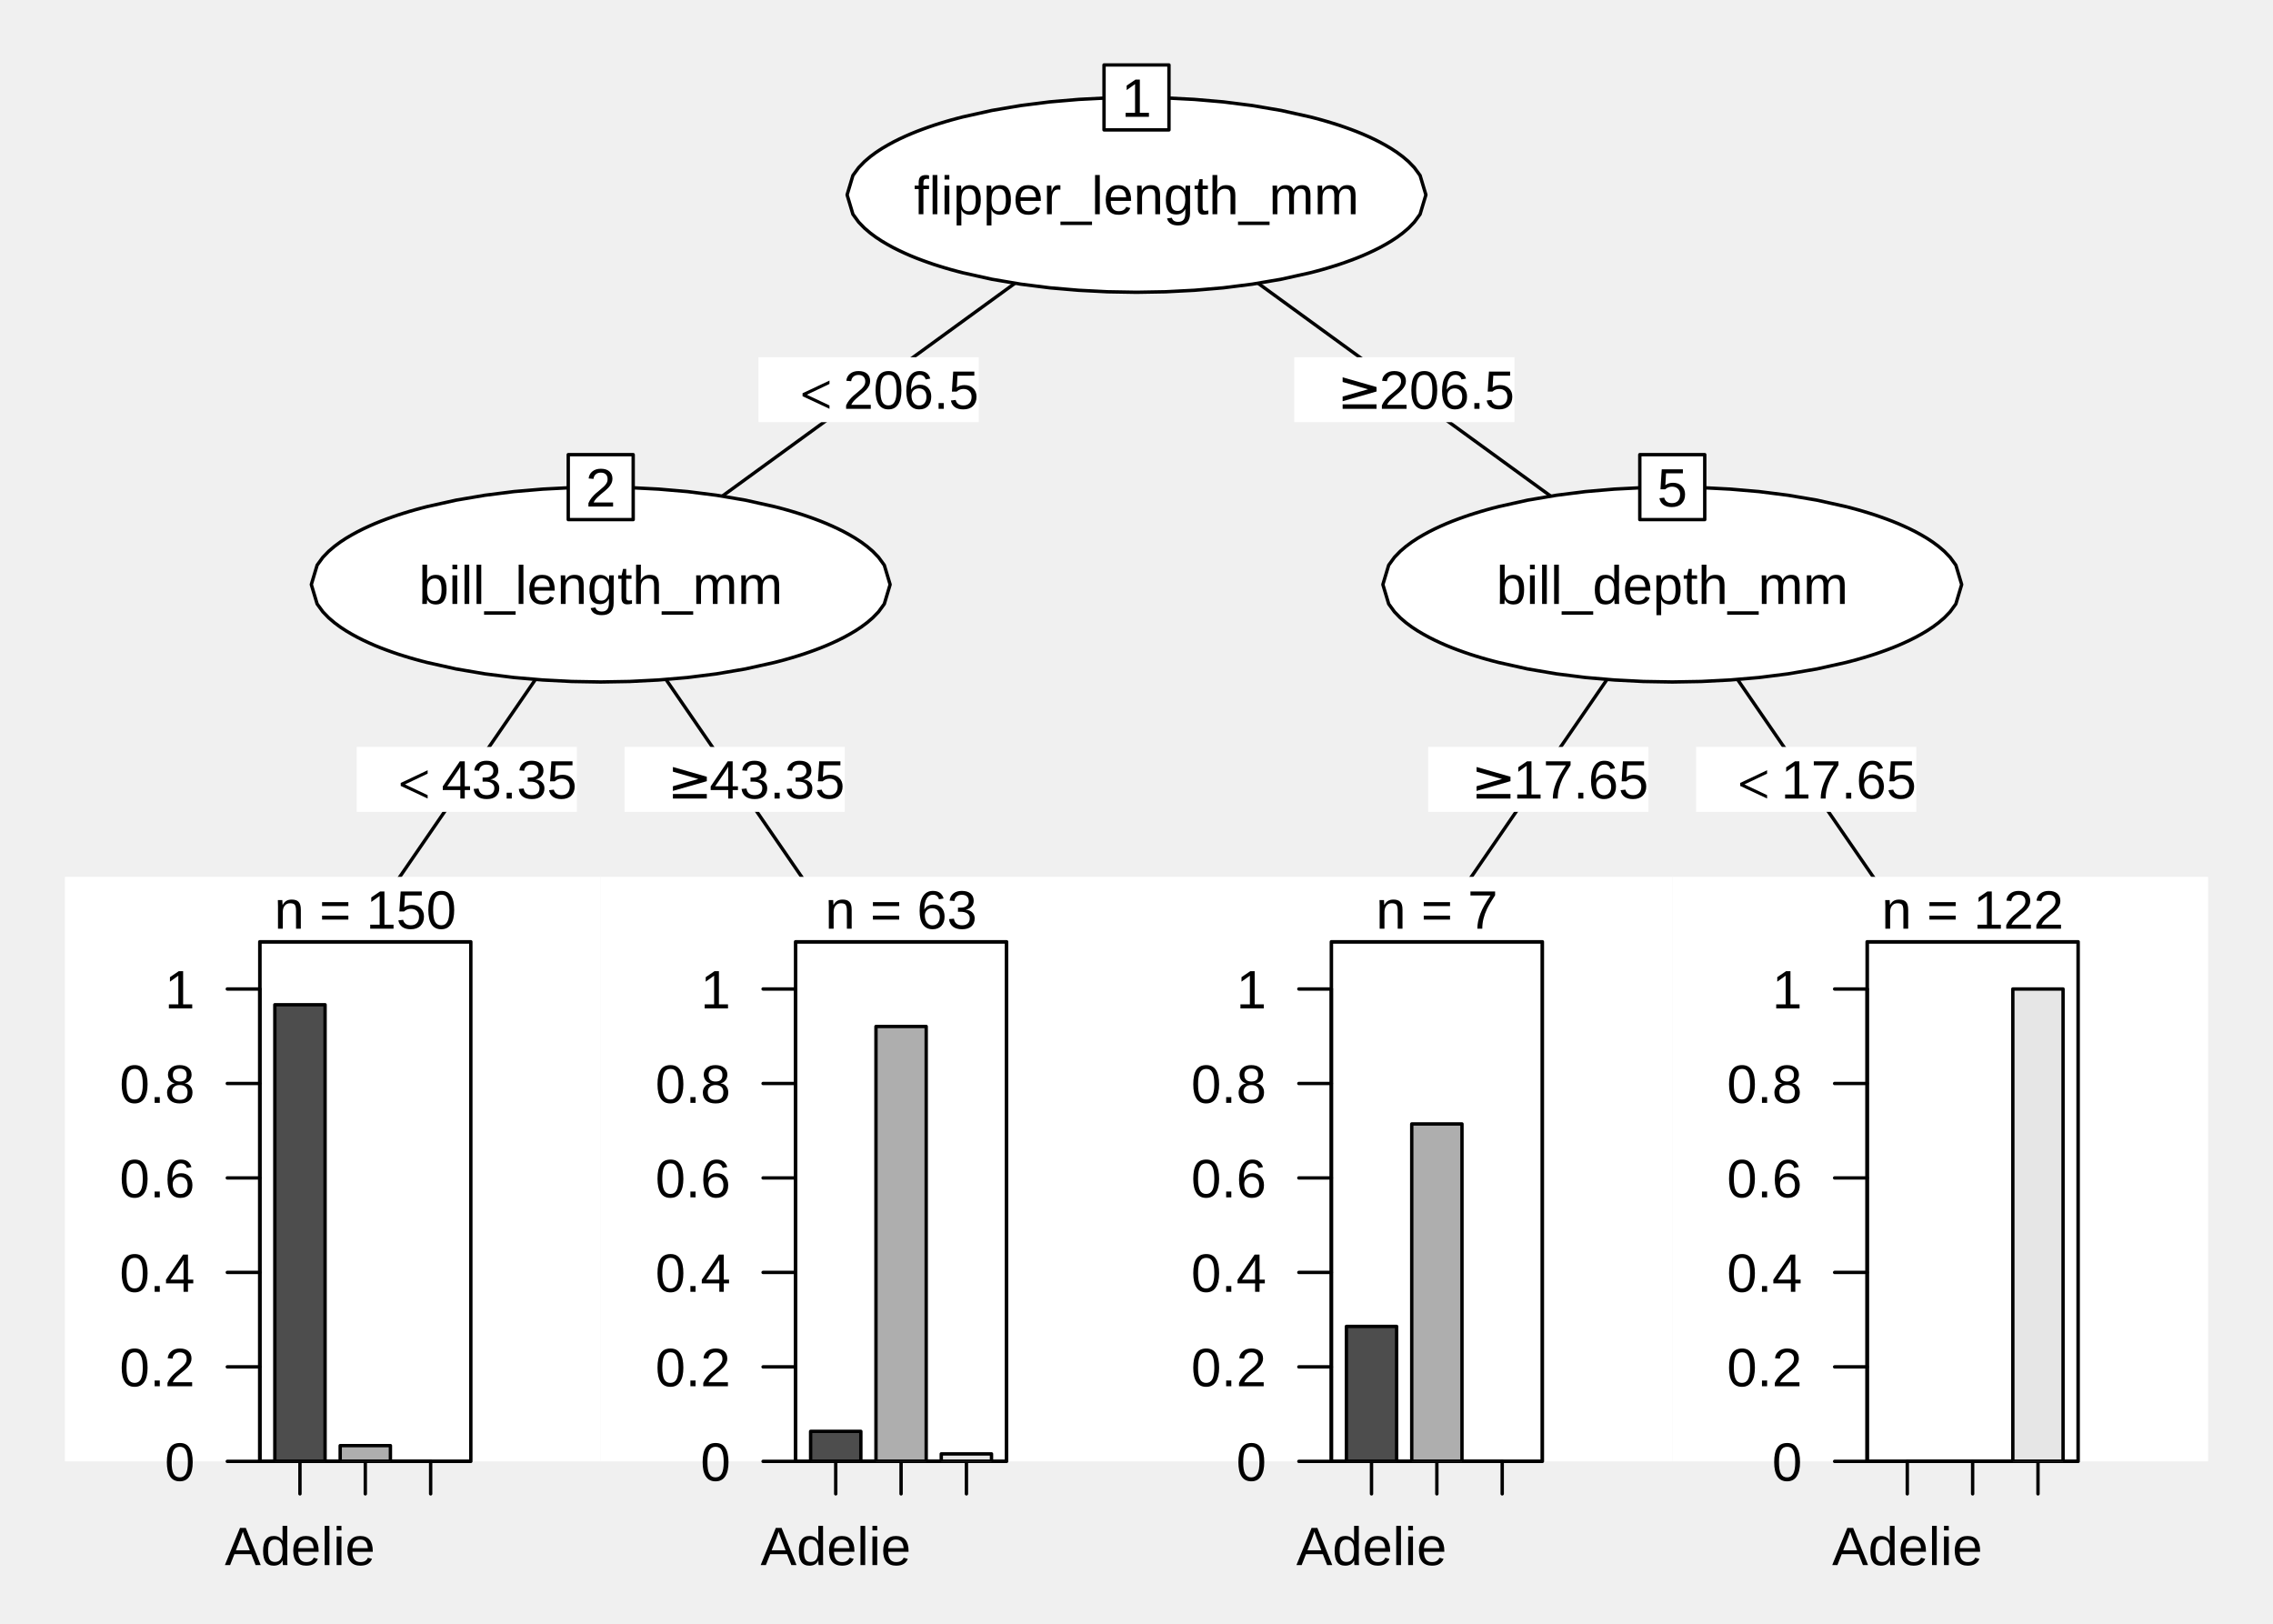
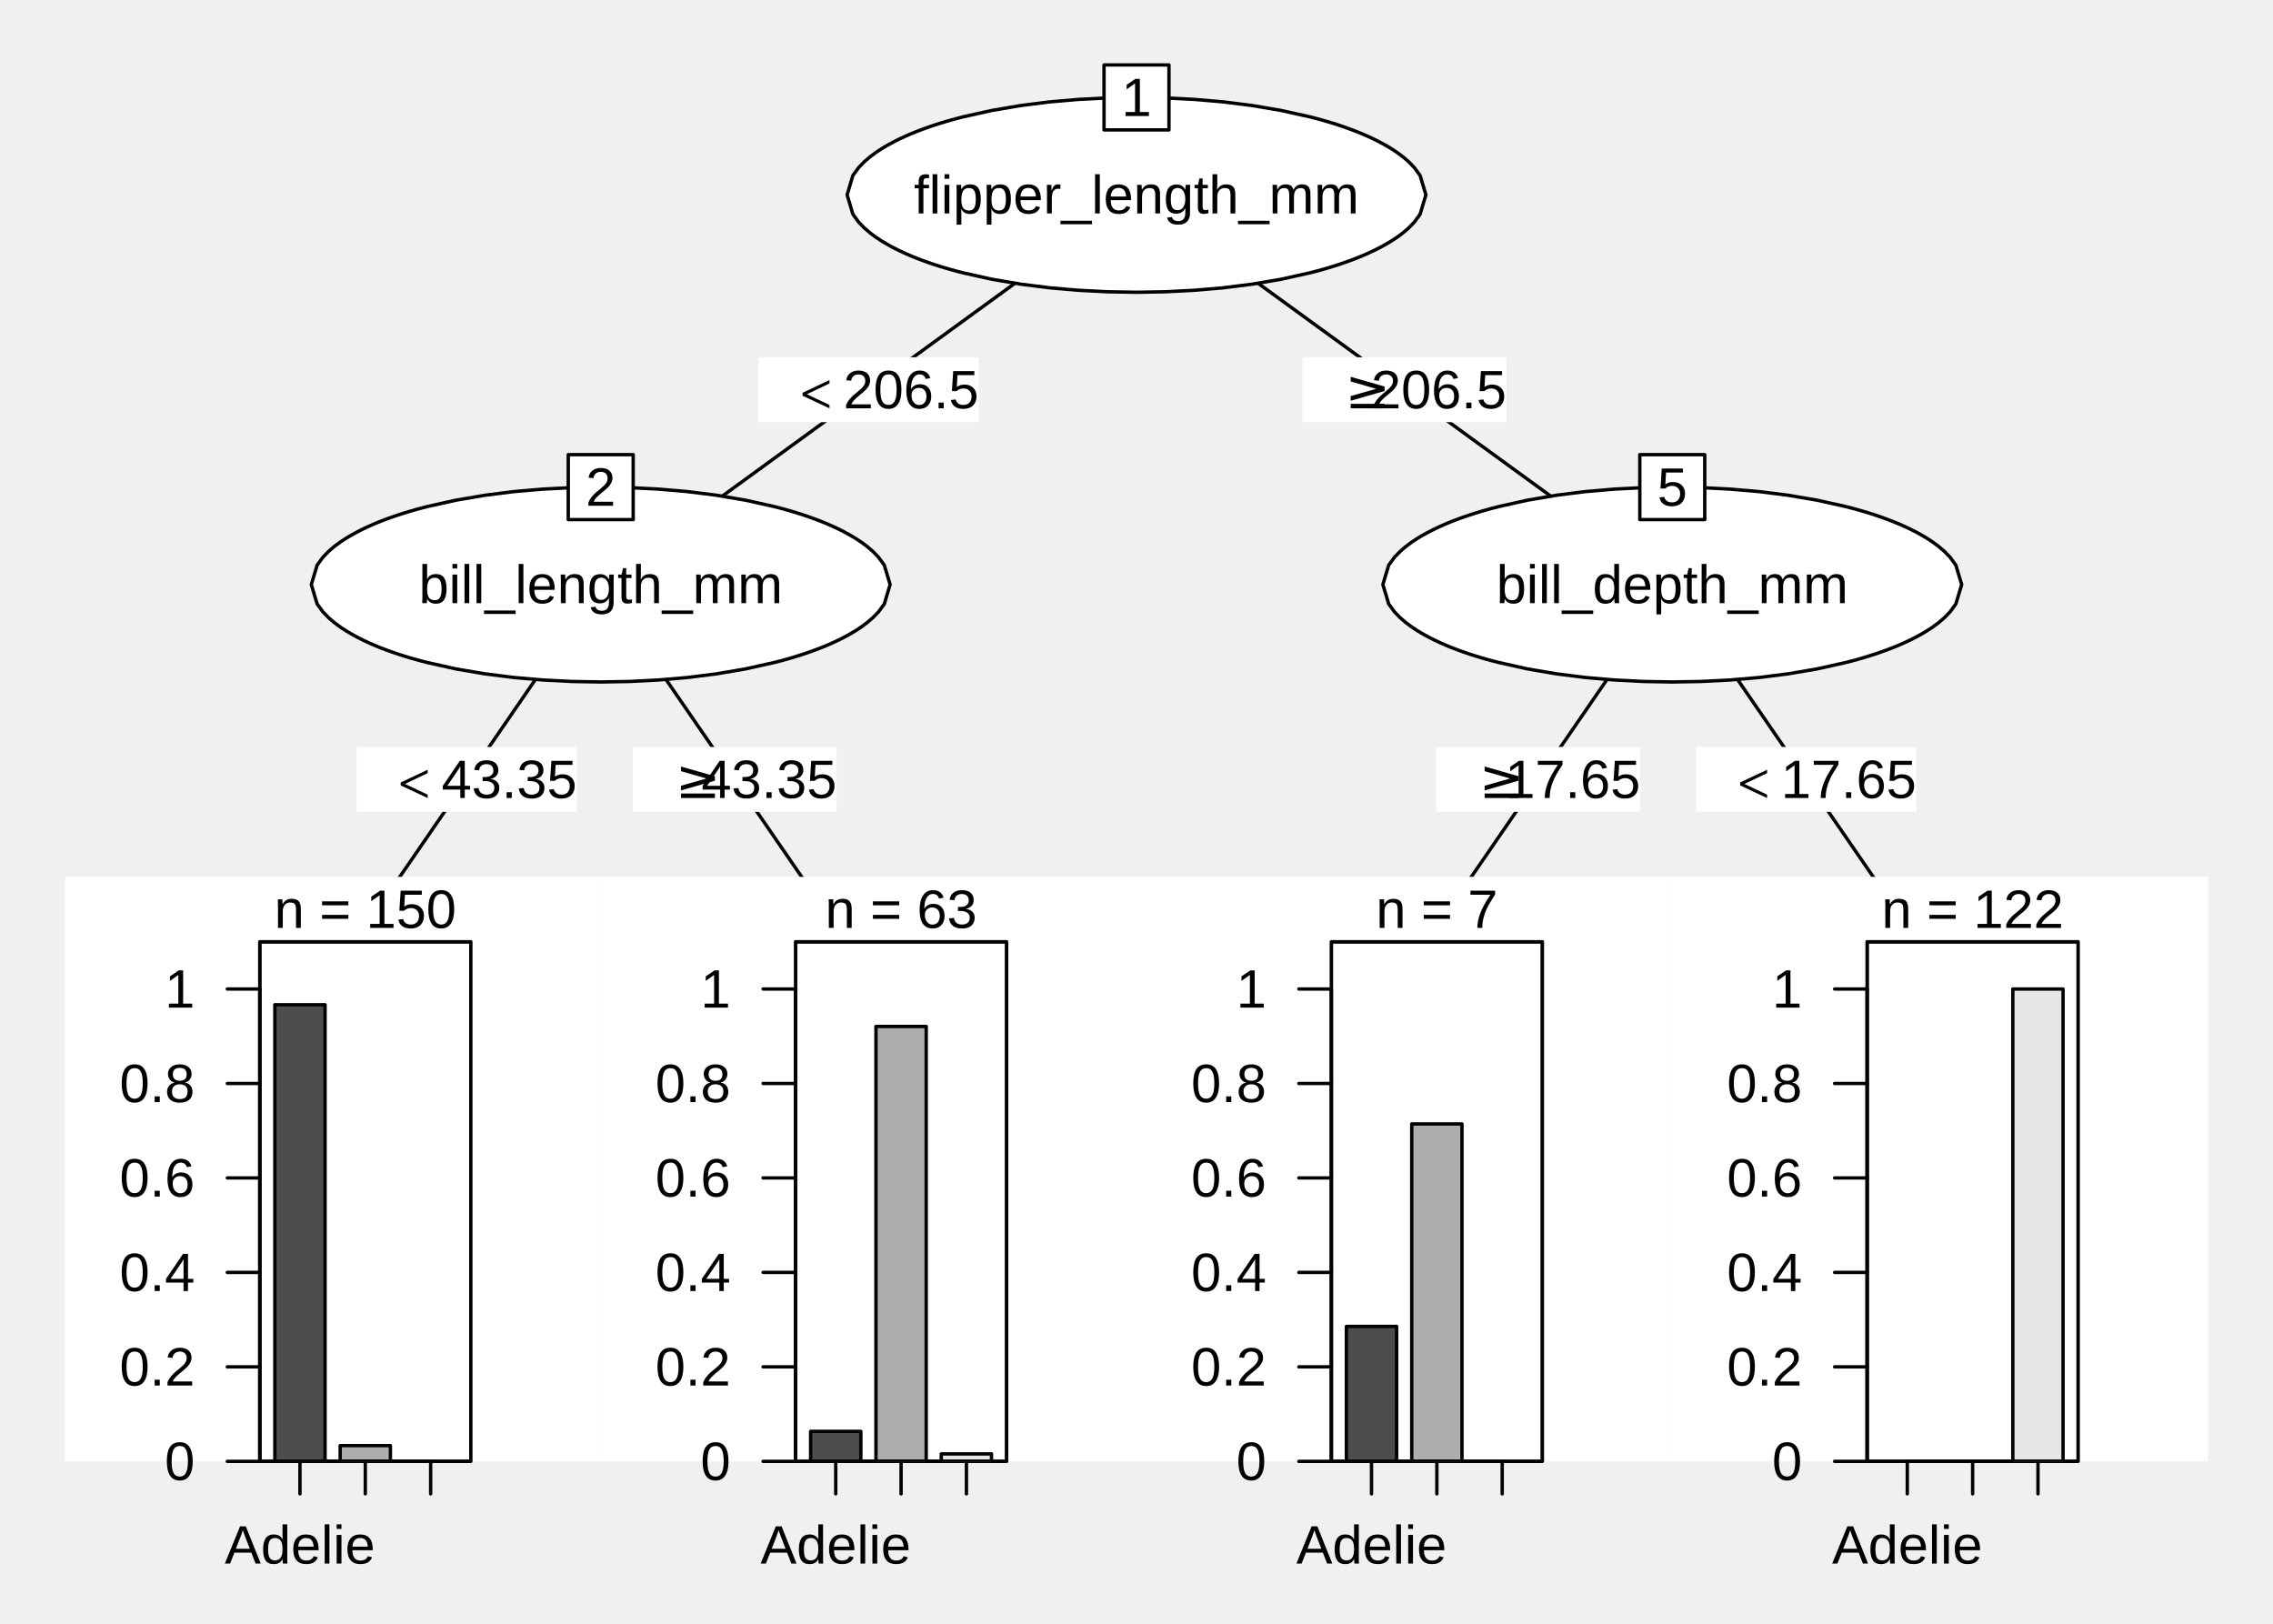
<svg xmlns="http://www.w3.org/2000/svg" width="504.00pt" height="360.00pt" viewBox="0 0 504.00 360.00">
  <g class="svglite">
    <defs>
      <style type="text/css">
    .svglite line, .svglite polyline, .svglite polygon, .svglite path, .svglite rect, .svglite circle {
      fill: none;
      stroke: #000000;
      stroke-linecap: round;
      stroke-linejoin: round;
      stroke-miterlimit: 10.00;
    }
    .svglite text {
      white-space: pre;
    }
    .svglite g.glyphgroup path {
      fill: inherit;
      stroke: none;
    }
  </style>
    </defs>
    <rect width="100%" height="100%" style="stroke: none; fill: none;" />
    <defs>
      <clipPath id="cpMC4wMHw1MDQuMDB8MC4wMHwzNjAuMDA=">
        <rect x="0.00" y="0.00" width="504.00" height="360.00" />
      </clipPath>
    </defs>
    <g clip-path="url(#cpMC4wMHw1MDQuMDB8MC4wMHwzNjAuMDA=)">
      <polyline points="252.00,43.20 133.20,129.60 " style="stroke-width: 0.75;" />
      <polyline points="252.00,43.20 370.80,129.60 " style="stroke-width: 0.75;" />
      <polygon points="187.83,43.20 189.12,38.90 190.40,37.15 191.68,35.83 192.97,34.73 194.25,33.78 195.53,32.94 196.82,32.18 198.10,31.48 199.38,30.84 200.67,30.24 201.95,29.68 203.23,29.16 204.52,28.67 205.80,28.21 207.08,27.77 208.37,27.36 209.65,26.97 210.93,26.60 212.22,26.25 213.50,25.92 213.50,25.92 219.92,24.49 226.33,23.40 232.75,22.59 239.17,22.04 245.58,21.71 252.00,21.60 258.42,21.71 264.83,22.04 271.25,22.59 277.67,23.40 284.08,24.49 290.50,25.92 290.50,25.92 291.78,26.25 293.07,26.60 294.35,26.97 295.63,27.36 296.92,27.77 298.20,28.21 299.48,28.67 300.77,29.16 302.05,29.68 303.33,30.24 304.62,30.84 305.90,31.48 307.18,32.18 308.47,32.94 309.75,33.78 311.03,34.73 312.32,35.83 313.60,37.15 314.88,38.90 316.17,43.20 316.17,43.20 314.88,47.50 313.60,49.25 312.32,50.57 311.03,51.67 309.75,52.62 308.47,53.46 307.18,54.22 305.90,54.92 304.62,55.56 303.33,56.16 302.05,56.72 300.77,57.24 299.48,57.73 298.20,58.19 296.92,58.63 295.63,59.04 294.35,59.43 293.07,59.80 291.78,60.15 290.50,60.48 290.50,60.48 284.08,61.91 277.67,63.00 271.25,63.81 264.83,64.36 258.42,64.69 252.00,64.80 245.58,64.69 239.17,64.36 232.75,63.81 226.33,63.00 219.92,61.91 213.50,60.48 213.50,60.48 212.22,60.15 210.93,59.80 209.65,59.43 208.37,59.04 207.08,58.63 205.80,58.19 204.52,57.73 203.23,57.24 201.95,56.72 200.67,56.16 199.38,55.56 198.10,54.92 196.82,54.22 195.53,53.46 194.25,52.62 192.97,51.67 191.68,50.57 190.40,49.25 189.12,47.50 187.83,43.20 " style="stroke-width: 0.75; fill: #FFFFFF;" />
-       <text x="252.00" y="47.50" text-anchor="middle" style="font-size: 12.00px; font-family: &quot;Arial&quot;;" textLength="98.72px" lengthAdjust="spacingAndGlyphs">flipper_length_mm</text>
+       <text x="252.00" y="47.33" text-anchor="middle" style="font-size: 12.00px; font-family: &quot;Liberation Sans&quot;;" textLength="98.72px" lengthAdjust="spacingAndGlyphs">flipper_length_mm</text>
      <rect x="244.80" y="14.40" width="14.40" height="14.40" style="stroke-width: 0.75; fill: #FFFFFF;" />
-       <text x="252.00" y="25.90" text-anchor="middle" style="font-size: 12.00px; font-family: &quot;Arial&quot;;" textLength="6.67px" lengthAdjust="spacingAndGlyphs">1</text>
+       <text x="252.00" y="25.73" text-anchor="middle" style="font-size: 12.00px; font-family: &quot;Liberation Sans&quot;;" textLength="6.67px" lengthAdjust="spacingAndGlyphs">1</text>
      <rect x="168.18" y="79.20" width="48.83" height="14.40" style="stroke-width: 0.75; stroke: none; fill: #FFFFFF;" />
-       <text x="177.64" y="90.64" style="font-size: 12.00px; font-family: &quot;Symbol&quot;;" textLength="6.59px" lengthAdjust="spacingAndGlyphs">&lt;</text>
-       <text x="187.00" y="90.64" style="font-size: 12.00px; font-family: &quot;Arial&quot;;" textLength="30.02px" lengthAdjust="spacingAndGlyphs">206.5</text>
-       <rect x="286.98" y="79.20" width="48.83" height="14.40" style="stroke-width: 0.75; stroke: none; fill: #FFFFFF;" />
-       <text x="296.44" y="90.64" style="font-size: 12.00px; font-family: &quot;Symbol&quot;;" textLength="6.59px" lengthAdjust="spacingAndGlyphs">≥</text>
-       <text x="305.80" y="90.64" style="font-size: 12.00px; font-family: &quot;Arial&quot;;" textLength="30.02px" lengthAdjust="spacingAndGlyphs">206.5</text>
+       <text x="177.64" y="90.53" style="font-size: 12.00px; font-family: &quot;Standard Symbols PS&quot;;" textLength="6.59px" lengthAdjust="spacingAndGlyphs">&lt;</text>
+       <text x="187.00" y="90.53" style="font-size: 12.00px; font-family: &quot;Liberation Sans&quot;;" textLength="30.02px" lengthAdjust="spacingAndGlyphs">206.5</text>
+       <rect x="288.78" y="79.20" width="45.25" height="14.40" style="stroke-width: 0.75; stroke: none; fill: #FFFFFF;" />
+       <text x="298.23" y="90.53" style="font-size: 12.00px; font-family: &quot;Standard Symbols PS&quot;;" textLength="6.59px" lengthAdjust="spacingAndGlyphs">≥</text>
+       <text x="304.01" y="90.53" style="font-size: 12.00px; font-family: &quot;Liberation Sans&quot;;" textLength="30.02px" lengthAdjust="spacingAndGlyphs">206.5</text>
      <polyline points="133.20,129.60 73.80,216.00 " style="stroke-width: 0.75;" />
      <polyline points="133.20,129.60 192.60,216.00 " style="stroke-width: 0.75;" />
      <polygon points="69.03,129.60 70.32,125.30 71.60,123.55 72.88,122.23 74.17,121.13 75.45,120.18 76.73,119.34 78.02,118.58 79.30,117.88 80.58,117.24 81.87,116.64 83.15,116.08 84.43,115.56 85.72,115.07 87.00,114.61 88.28,114.17 89.57,113.76 90.85,113.37 92.13,113.00 93.42,112.65 94.70,112.32 94.70,112.32 101.12,110.89 107.53,109.80 113.95,108.99 120.37,108.44 126.78,108.11 133.20,108.00 139.62,108.11 146.03,108.44 152.45,108.99 158.87,109.80 165.28,110.89 171.70,112.32 171.70,112.32 172.98,112.65 174.27,113.00 175.55,113.37 176.83,113.76 178.12,114.17 179.40,114.61 180.68,115.07 181.97,115.56 183.25,116.08 184.53,116.64 185.82,117.24 187.10,117.88 188.38,118.58 189.67,119.34 190.95,120.18 192.23,121.13 193.52,122.23 194.80,123.55 196.08,125.30 197.37,129.60 197.37,129.60 196.08,133.90 194.80,135.65 193.52,136.97 192.23,138.07 190.95,139.02 189.67,139.86 188.38,140.62 187.10,141.32 185.82,141.96 184.53,142.56 183.25,143.12 181.97,143.64 180.68,144.13 179.40,144.59 178.12,145.03 176.83,145.44 175.55,145.83 174.27,146.20 172.98,146.55 171.70,146.88 171.70,146.88 165.28,148.31 158.87,149.40 152.45,150.21 146.03,150.76 139.62,151.09 133.20,151.20 126.78,151.09 120.37,150.76 113.95,150.21 107.53,149.40 101.12,148.31 94.70,146.88 94.70,146.88 93.42,146.55 92.13,146.20 90.85,145.83 89.57,145.44 88.28,145.03 87.00,144.59 85.72,144.13 84.43,143.64 83.15,143.12 81.87,142.56 80.58,141.96 79.30,141.32 78.02,140.62 76.73,139.86 75.45,139.02 74.17,138.07 72.88,136.97 71.60,135.65 70.32,133.90 69.03,129.60 " style="stroke-width: 0.75; fill: #FFFFFF;" />
-       <text x="133.20" y="133.90" text-anchor="middle" style="font-size: 12.00px; font-family: &quot;Arial&quot;;" textLength="80.72px" lengthAdjust="spacingAndGlyphs">bill_length_mm</text>
+       <text x="133.20" y="133.73" text-anchor="middle" style="font-size: 12.00px; font-family: &quot;Liberation Sans&quot;;" textLength="80.72px" lengthAdjust="spacingAndGlyphs">bill_length_mm</text>
      <rect x="126.00" y="100.80" width="14.40" height="14.40" style="stroke-width: 0.75; fill: #FFFFFF;" />
-       <text x="133.20" y="112.30" text-anchor="middle" style="font-size: 12.00px; font-family: &quot;Arial&quot;;" textLength="6.67px" lengthAdjust="spacingAndGlyphs">2</text>
+       <text x="133.20" y="112.13" text-anchor="middle" style="font-size: 12.00px; font-family: &quot;Liberation Sans&quot;;" textLength="6.67px" lengthAdjust="spacingAndGlyphs">2</text>
      <rect x="79.08" y="165.60" width="48.83" height="14.40" style="stroke-width: 0.75; stroke: none; fill: #FFFFFF;" />
-       <text x="88.54" y="177.04" style="font-size: 12.00px; font-family: &quot;Symbol&quot;;" textLength="6.59px" lengthAdjust="spacingAndGlyphs">&lt;</text>
-       <text x="97.90" y="177.04" style="font-size: 12.00px; font-family: &quot;Arial&quot;;" textLength="30.02px" lengthAdjust="spacingAndGlyphs">43.35</text>
-       <rect x="138.48" y="165.60" width="48.83" height="14.40" style="stroke-width: 0.75; stroke: none; fill: #FFFFFF;" />
-       <text x="147.94" y="177.04" style="font-size: 12.00px; font-family: &quot;Symbol&quot;;" textLength="6.59px" lengthAdjust="spacingAndGlyphs">≥</text>
-       <text x="157.30" y="177.04" style="font-size: 12.00px; font-family: &quot;Arial&quot;;" textLength="30.02px" lengthAdjust="spacingAndGlyphs">43.35</text>
+       <text x="88.54" y="176.93" style="font-size: 12.00px; font-family: &quot;Standard Symbols PS&quot;;" textLength="6.59px" lengthAdjust="spacingAndGlyphs">&lt;</text>
+       <text x="97.90" y="176.93" style="font-size: 12.00px; font-family: &quot;Liberation Sans&quot;;" textLength="30.02px" lengthAdjust="spacingAndGlyphs">43.35</text>
+       <rect x="140.28" y="165.60" width="45.25" height="14.40" style="stroke-width: 0.75; stroke: none; fill: #FFFFFF;" />
+       <text x="149.73" y="176.93" style="font-size: 12.00px; font-family: &quot;Standard Symbols PS&quot;;" textLength="6.59px" lengthAdjust="spacingAndGlyphs">≥</text>
+       <text x="155.51" y="176.93" style="font-size: 12.00px; font-family: &quot;Liberation Sans&quot;;" textLength="30.02px" lengthAdjust="spacingAndGlyphs">43.35</text>
      <rect x="14.40" y="194.40" width="118.80" height="129.60" style="stroke-width: 0.75; stroke: none; fill: #FFFFFF;" />
-       <text x="81.00" y="205.90" text-anchor="middle" style="font-size: 12.00px; font-family: &quot;Arial&quot;;" textLength="40.36px" lengthAdjust="spacingAndGlyphs">n = 150</text>
+       <text x="81.00" y="205.73" text-anchor="middle" style="font-size: 12.00px; font-family: &quot;Liberation Sans&quot;;" textLength="40.36px" lengthAdjust="spacingAndGlyphs">n = 150</text>
      <polyline points="66.51,324.00 95.49,324.00 " style="stroke-width: 0.75;" />
      <line x1="66.51" y1="324.00" x2="66.51" y2="331.20" style="stroke-width: 0.75;" />
      <line x1="81.00" y1="324.00" x2="81.00" y2="331.20" style="stroke-width: 0.75;" />
      <line x1="95.49" y1="324.00" x2="95.49" y2="331.20" style="stroke-width: 0.75;" />
-       <text x="66.51" y="347.00" text-anchor="middle" style="font-size: 12.00px; font-family: &quot;Arial&quot;;" textLength="33.36px" lengthAdjust="spacingAndGlyphs">Adelie</text>
+       <text x="66.51" y="346.66" text-anchor="middle" style="font-size: 12.00px; font-family: &quot;Liberation Sans&quot;;" textLength="33.36px" lengthAdjust="spacingAndGlyphs">Adelie</text>
      <polyline points="57.60,324.00 57.60,219.27 " style="stroke-width: 0.75;" />
      <line x1="57.60" y1="324.00" x2="50.40" y2="324.00" style="stroke-width: 0.75;" />
      <line x1="57.60" y1="303.05" x2="50.40" y2="303.05" style="stroke-width: 0.75;" />
      <line x1="57.60" y1="282.11" x2="50.40" y2="282.11" style="stroke-width: 0.75;" />
      <line x1="57.60" y1="261.16" x2="50.40" y2="261.16" style="stroke-width: 0.75;" />
      <line x1="57.60" y1="240.22" x2="50.40" y2="240.22" style="stroke-width: 0.75;" />
      <line x1="57.60" y1="219.27" x2="50.40" y2="219.27" style="stroke-width: 0.75;" />
-       <text x="43.20" y="328.30" text-anchor="end" style="font-size: 12.00px; font-family: &quot;Arial&quot;;" textLength="6.67px" lengthAdjust="spacingAndGlyphs">0</text>
-       <text x="43.20" y="307.35" text-anchor="end" style="font-size: 12.00px; font-family: &quot;Arial&quot;;" textLength="16.67px" lengthAdjust="spacingAndGlyphs">0.2</text>
-       <text x="43.20" y="286.41" text-anchor="end" style="font-size: 12.00px; font-family: &quot;Arial&quot;;" textLength="16.67px" lengthAdjust="spacingAndGlyphs">0.4</text>
-       <text x="43.20" y="265.46" text-anchor="end" style="font-size: 12.00px; font-family: &quot;Arial&quot;;" textLength="16.67px" lengthAdjust="spacingAndGlyphs">0.6</text>
-       <text x="43.20" y="244.52" text-anchor="end" style="font-size: 12.00px; font-family: &quot;Arial&quot;;" textLength="16.67px" lengthAdjust="spacingAndGlyphs">0.8</text>
-       <text x="43.20" y="223.57" text-anchor="end" style="font-size: 12.00px; font-family: &quot;Arial&quot;;" textLength="6.67px" lengthAdjust="spacingAndGlyphs">1</text>
+       <text x="43.20" y="328.13" text-anchor="end" style="font-size: 12.00px; font-family: &quot;Liberation Sans&quot;;" textLength="6.67px" lengthAdjust="spacingAndGlyphs">0</text>
+       <text x="43.20" y="307.18" text-anchor="end" style="font-size: 12.00px; font-family: &quot;Liberation Sans&quot;;" textLength="16.67px" lengthAdjust="spacingAndGlyphs">0.2</text>
+       <text x="43.20" y="286.24" text-anchor="end" style="font-size: 12.00px; font-family: &quot;Liberation Sans&quot;;" textLength="16.67px" lengthAdjust="spacingAndGlyphs">0.4</text>
+       <text x="43.20" y="265.29" text-anchor="end" style="font-size: 12.00px; font-family: &quot;Liberation Sans&quot;;" textLength="16.67px" lengthAdjust="spacingAndGlyphs">0.6</text>
+       <text x="43.20" y="244.35" text-anchor="end" style="font-size: 12.00px; font-family: &quot;Liberation Sans&quot;;" textLength="16.67px" lengthAdjust="spacingAndGlyphs">0.8</text>
+       <text x="43.20" y="223.40" text-anchor="end" style="font-size: 12.00px; font-family: &quot;Liberation Sans&quot;;" textLength="6.67px" lengthAdjust="spacingAndGlyphs">1</text>
      <rect x="57.60" y="208.80" width="46.80" height="115.20" style="stroke-width: 0.75;" />
    </g>
    <defs>
      <clipPath id="cpNTcuNjB8MTA0LjQwfDIwOC44MHwzMjQuMDA=">
        <rect x="57.60" y="208.80" width="46.80" height="115.20" />
      </clipPath>
    </defs>
    <g clip-path="url(#cpNTcuNjB8MTA0LjQwfDIwOC44MHwzMjQuMDA=)">
      <rect x="60.94" y="222.76" width="11.14" height="101.24" style="stroke-width: 0.75; fill: #4D4D4D;" />
      <rect x="75.43" y="320.51" width="11.14" height="3.49" style="stroke-width: 0.75; fill: #AEAEAE;" />
      <rect x="89.91" y="324.00" width="11.14" height="0.00" style="stroke-width: 0.75; fill: #E6E6E6;" />
      <rect x="57.60" y="208.80" width="46.80" height="115.20" style="stroke-width: 0.75;" />
    </g>
    <g clip-path="url(#cpMC4wMHw1MDQuMDB8MC4wMHwzNjAuMDA=)">
      <rect x="133.20" y="194.40" width="118.80" height="129.60" style="stroke-width: 0.75; stroke: none; fill: #FFFFFF;" />
-       <text x="199.80" y="205.90" text-anchor="middle" style="font-size: 12.00px; font-family: &quot;Arial&quot;;" textLength="33.69px" lengthAdjust="spacingAndGlyphs">n = 63</text>
+       <text x="199.80" y="205.73" text-anchor="middle" style="font-size: 12.00px; font-family: &quot;Liberation Sans&quot;;" textLength="33.69px" lengthAdjust="spacingAndGlyphs">n = 63</text>
      <polyline points="185.31,324.00 214.29,324.00 " style="stroke-width: 0.75;" />
      <line x1="185.31" y1="324.00" x2="185.31" y2="331.20" style="stroke-width: 0.75;" />
      <line x1="199.80" y1="324.00" x2="199.80" y2="331.20" style="stroke-width: 0.75;" />
      <line x1="214.29" y1="324.00" x2="214.29" y2="331.20" style="stroke-width: 0.75;" />
-       <text x="185.31" y="347.00" text-anchor="middle" style="font-size: 12.00px; font-family: &quot;Arial&quot;;" textLength="33.36px" lengthAdjust="spacingAndGlyphs">Adelie</text>
+       <text x="185.31" y="346.66" text-anchor="middle" style="font-size: 12.00px; font-family: &quot;Liberation Sans&quot;;" textLength="33.36px" lengthAdjust="spacingAndGlyphs">Adelie</text>
      <polyline points="176.40,324.00 176.40,219.27 " style="stroke-width: 0.75;" />
      <line x1="176.40" y1="324.00" x2="169.20" y2="324.00" style="stroke-width: 0.75;" />
      <line x1="176.40" y1="303.05" x2="169.20" y2="303.05" style="stroke-width: 0.75;" />
      <line x1="176.40" y1="282.11" x2="169.20" y2="282.11" style="stroke-width: 0.75;" />
      <line x1="176.40" y1="261.16" x2="169.20" y2="261.16" style="stroke-width: 0.75;" />
      <line x1="176.40" y1="240.22" x2="169.20" y2="240.22" style="stroke-width: 0.75;" />
      <line x1="176.40" y1="219.27" x2="169.20" y2="219.27" style="stroke-width: 0.75;" />
-       <text x="162.00" y="328.30" text-anchor="end" style="font-size: 12.00px; font-family: &quot;Arial&quot;;" textLength="6.67px" lengthAdjust="spacingAndGlyphs">0</text>
-       <text x="162.00" y="307.35" text-anchor="end" style="font-size: 12.00px; font-family: &quot;Arial&quot;;" textLength="16.67px" lengthAdjust="spacingAndGlyphs">0.2</text>
-       <text x="162.00" y="286.41" text-anchor="end" style="font-size: 12.00px; font-family: &quot;Arial&quot;;" textLength="16.67px" lengthAdjust="spacingAndGlyphs">0.4</text>
-       <text x="162.00" y="265.46" text-anchor="end" style="font-size: 12.00px; font-family: &quot;Arial&quot;;" textLength="16.67px" lengthAdjust="spacingAndGlyphs">0.6</text>
-       <text x="162.00" y="244.52" text-anchor="end" style="font-size: 12.00px; font-family: &quot;Arial&quot;;" textLength="16.67px" lengthAdjust="spacingAndGlyphs">0.8</text>
-       <text x="162.00" y="223.57" text-anchor="end" style="font-size: 12.00px; font-family: &quot;Arial&quot;;" textLength="6.67px" lengthAdjust="spacingAndGlyphs">1</text>
+       <text x="162.00" y="328.13" text-anchor="end" style="font-size: 12.00px; font-family: &quot;Liberation Sans&quot;;" textLength="6.67px" lengthAdjust="spacingAndGlyphs">0</text>
+       <text x="162.00" y="307.18" text-anchor="end" style="font-size: 12.00px; font-family: &quot;Liberation Sans&quot;;" textLength="16.67px" lengthAdjust="spacingAndGlyphs">0.2</text>
+       <text x="162.00" y="286.24" text-anchor="end" style="font-size: 12.00px; font-family: &quot;Liberation Sans&quot;;" textLength="16.67px" lengthAdjust="spacingAndGlyphs">0.4</text>
+       <text x="162.00" y="265.29" text-anchor="end" style="font-size: 12.00px; font-family: &quot;Liberation Sans&quot;;" textLength="16.67px" lengthAdjust="spacingAndGlyphs">0.6</text>
+       <text x="162.00" y="244.35" text-anchor="end" style="font-size: 12.00px; font-family: &quot;Liberation Sans&quot;;" textLength="16.67px" lengthAdjust="spacingAndGlyphs">0.8</text>
+       <text x="162.00" y="223.40" text-anchor="end" style="font-size: 12.00px; font-family: &quot;Liberation Sans&quot;;" textLength="6.67px" lengthAdjust="spacingAndGlyphs">1</text>
      <rect x="176.40" y="208.80" width="46.80" height="115.20" style="stroke-width: 0.75;" />
    </g>
    <defs>
      <clipPath id="cpMTc2LjQwfDIyMy4yMHwyMDguODB8MzI0LjAw">
        <rect x="176.40" y="208.80" width="46.80" height="115.20" />
      </clipPath>
    </defs>
    <g clip-path="url(#cpMTc2LjQwfDIyMy4yMHwyMDguODB8MzI0LjAw)">
      <rect x="179.74" y="317.35" width="11.14" height="6.65" style="stroke-width: 0.75; fill: #4D4D4D;" />
      <rect x="194.23" y="227.58" width="11.14" height="96.42" style="stroke-width: 0.75; fill: #AEAEAE;" />
      <rect x="208.71" y="322.34" width="11.14" height="1.66" style="stroke-width: 0.75; fill: #E6E6E6;" />
      <rect x="176.40" y="208.80" width="46.80" height="115.20" style="stroke-width: 0.75;" />
    </g>
    <g clip-path="url(#cpMC4wMHw1MDQuMDB8MC4wMHwzNjAuMDA=)">
      <polyline points="370.80,129.60 311.40,216.00 " style="stroke-width: 0.75;" />
      <polyline points="370.80,129.60 430.20,216.00 " style="stroke-width: 0.75;" />
      <polygon points="306.63,129.60 307.92,125.30 309.20,123.55 310.48,122.23 311.77,121.13 313.05,120.18 314.33,119.34 315.62,118.58 316.90,117.88 318.18,117.24 319.47,116.64 320.75,116.08 322.03,115.56 323.32,115.07 324.60,114.61 325.88,114.17 327.17,113.76 328.45,113.37 329.73,113.00 331.02,112.65 332.30,112.32 332.30,112.32 338.72,110.89 345.13,109.80 351.55,108.99 357.97,108.44 364.38,108.11 370.80,108.00 377.22,108.11 383.63,108.44 390.05,108.99 396.47,109.80 402.88,110.89 409.30,112.32 409.30,112.32 410.58,112.65 411.87,113.00 413.15,113.37 414.43,113.76 415.72,114.17 417.00,114.61 418.28,115.07 419.57,115.56 420.85,116.08 422.13,116.64 423.42,117.24 424.70,117.88 425.98,118.58 427.27,119.34 428.55,120.18 429.83,121.13 431.12,122.23 432.40,123.55 433.68,125.30 434.97,129.60 434.97,129.60 433.68,133.90 432.40,135.65 431.12,136.97 429.83,138.07 428.55,139.02 427.27,139.86 425.98,140.62 424.70,141.32 423.42,141.96 422.13,142.56 420.85,143.12 419.57,143.64 418.28,144.13 417.00,144.59 415.72,145.03 414.43,145.44 413.15,145.83 411.87,146.20 410.58,146.55 409.30,146.88 409.30,146.88 402.88,148.31 396.47,149.40 390.05,150.21 383.63,150.76 377.22,151.09 370.80,151.20 364.38,151.09 357.97,150.76 351.55,150.21 345.13,149.40 338.72,148.31 332.30,146.88 332.30,146.88 331.02,146.55 329.73,146.20 328.45,145.83 327.17,145.44 325.88,145.03 324.60,144.59 323.32,144.13 322.03,143.64 320.75,143.12 319.47,142.56 318.18,141.96 316.90,141.32 315.62,140.62 314.33,139.86 313.05,139.02 311.77,138.07 310.48,136.97 309.20,135.65 307.92,133.90 306.63,129.60 " style="stroke-width: 0.75; fill: #FFFFFF;" />
-       <text x="370.80" y="133.90" text-anchor="middle" style="font-size: 12.00px; font-family: &quot;Arial&quot;;" textLength="78.05px" lengthAdjust="spacingAndGlyphs">bill_depth_mm</text>
+       <text x="370.80" y="133.73" text-anchor="middle" style="font-size: 12.00px; font-family: &quot;Liberation Sans&quot;;" textLength="78.05px" lengthAdjust="spacingAndGlyphs">bill_depth_mm</text>
      <rect x="363.60" y="100.80" width="14.40" height="14.40" style="stroke-width: 0.75; fill: #FFFFFF;" />
-       <text x="370.80" y="112.30" text-anchor="middle" style="font-size: 12.00px; font-family: &quot;Arial&quot;;" textLength="6.67px" lengthAdjust="spacingAndGlyphs">5</text>
-       <rect x="316.68" y="165.60" width="48.83" height="14.40" style="stroke-width: 0.75; stroke: none; fill: #FFFFFF;" />
-       <text x="326.14" y="177.04" style="font-size: 12.00px; font-family: &quot;Symbol&quot;;" textLength="6.59px" lengthAdjust="spacingAndGlyphs">≥</text>
-       <text x="335.50" y="177.04" style="font-size: 12.00px; font-family: &quot;Arial&quot;;" textLength="30.02px" lengthAdjust="spacingAndGlyphs">17.65</text>
+       <text x="370.80" y="112.13" text-anchor="middle" style="font-size: 12.00px; font-family: &quot;Liberation Sans&quot;;" textLength="6.67px" lengthAdjust="spacingAndGlyphs">5</text>
+       <rect x="318.48" y="165.60" width="45.25" height="14.40" style="stroke-width: 0.75; stroke: none; fill: #FFFFFF;" />
+       <text x="327.93" y="176.93" style="font-size: 12.00px; font-family: &quot;Standard Symbols PS&quot;;" textLength="6.59px" lengthAdjust="spacingAndGlyphs">≥</text>
+       <text x="333.71" y="176.93" style="font-size: 12.00px; font-family: &quot;Liberation Sans&quot;;" textLength="30.02px" lengthAdjust="spacingAndGlyphs">17.65</text>
      <rect x="376.08" y="165.60" width="48.83" height="14.40" style="stroke-width: 0.75; stroke: none; fill: #FFFFFF;" />
-       <text x="385.54" y="177.04" style="font-size: 12.00px; font-family: &quot;Symbol&quot;;" textLength="6.59px" lengthAdjust="spacingAndGlyphs">&lt;</text>
-       <text x="394.90" y="177.04" style="font-size: 12.00px; font-family: &quot;Arial&quot;;" textLength="30.02px" lengthAdjust="spacingAndGlyphs">17.65</text>
+       <text x="385.54" y="176.93" style="font-size: 12.00px; font-family: &quot;Standard Symbols PS&quot;;" textLength="6.59px" lengthAdjust="spacingAndGlyphs">&lt;</text>
+       <text x="394.90" y="176.93" style="font-size: 12.00px; font-family: &quot;Liberation Sans&quot;;" textLength="30.02px" lengthAdjust="spacingAndGlyphs">17.65</text>
      <rect x="252.00" y="194.40" width="118.80" height="129.60" style="stroke-width: 0.75; stroke: none; fill: #FFFFFF;" />
-       <text x="318.60" y="205.90" text-anchor="middle" style="font-size: 12.00px; font-family: &quot;Arial&quot;;" textLength="27.02px" lengthAdjust="spacingAndGlyphs">n = 7</text>
+       <text x="318.60" y="205.73" text-anchor="middle" style="font-size: 12.00px; font-family: &quot;Liberation Sans&quot;;" textLength="27.02px" lengthAdjust="spacingAndGlyphs">n = 7</text>
      <polyline points="304.11,324.00 333.09,324.00 " style="stroke-width: 0.75;" />
      <line x1="304.11" y1="324.00" x2="304.11" y2="331.20" style="stroke-width: 0.75;" />
      <line x1="318.60" y1="324.00" x2="318.60" y2="331.20" style="stroke-width: 0.75;" />
      <line x1="333.09" y1="324.00" x2="333.09" y2="331.20" style="stroke-width: 0.75;" />
-       <text x="304.11" y="347.00" text-anchor="middle" style="font-size: 12.00px; font-family: &quot;Arial&quot;;" textLength="33.36px" lengthAdjust="spacingAndGlyphs">Adelie</text>
+       <text x="304.11" y="346.66" text-anchor="middle" style="font-size: 12.00px; font-family: &quot;Liberation Sans&quot;;" textLength="33.36px" lengthAdjust="spacingAndGlyphs">Adelie</text>
      <polyline points="295.20,324.00 295.20,219.27 " style="stroke-width: 0.75;" />
      <line x1="295.20" y1="324.00" x2="288.00" y2="324.00" style="stroke-width: 0.75;" />
      <line x1="295.20" y1="303.05" x2="288.00" y2="303.05" style="stroke-width: 0.75;" />
      <line x1="295.20" y1="282.11" x2="288.00" y2="282.11" style="stroke-width: 0.75;" />
      <line x1="295.20" y1="261.16" x2="288.00" y2="261.16" style="stroke-width: 0.75;" />
      <line x1="295.20" y1="240.22" x2="288.00" y2="240.22" style="stroke-width: 0.75;" />
      <line x1="295.20" y1="219.27" x2="288.00" y2="219.27" style="stroke-width: 0.75;" />
-       <text x="280.80" y="328.30" text-anchor="end" style="font-size: 12.00px; font-family: &quot;Arial&quot;;" textLength="6.67px" lengthAdjust="spacingAndGlyphs">0</text>
-       <text x="280.80" y="307.35" text-anchor="end" style="font-size: 12.00px; font-family: &quot;Arial&quot;;" textLength="16.67px" lengthAdjust="spacingAndGlyphs">0.2</text>
-       <text x="280.80" y="286.41" text-anchor="end" style="font-size: 12.00px; font-family: &quot;Arial&quot;;" textLength="16.67px" lengthAdjust="spacingAndGlyphs">0.4</text>
-       <text x="280.80" y="265.46" text-anchor="end" style="font-size: 12.00px; font-family: &quot;Arial&quot;;" textLength="16.67px" lengthAdjust="spacingAndGlyphs">0.6</text>
-       <text x="280.80" y="244.52" text-anchor="end" style="font-size: 12.00px; font-family: &quot;Arial&quot;;" textLength="16.67px" lengthAdjust="spacingAndGlyphs">0.8</text>
-       <text x="280.80" y="223.57" text-anchor="end" style="font-size: 12.00px; font-family: &quot;Arial&quot;;" textLength="6.67px" lengthAdjust="spacingAndGlyphs">1</text>
+       <text x="280.80" y="328.13" text-anchor="end" style="font-size: 12.00px; font-family: &quot;Liberation Sans&quot;;" textLength="6.67px" lengthAdjust="spacingAndGlyphs">0</text>
+       <text x="280.80" y="307.18" text-anchor="end" style="font-size: 12.00px; font-family: &quot;Liberation Sans&quot;;" textLength="16.67px" lengthAdjust="spacingAndGlyphs">0.2</text>
+       <text x="280.80" y="286.24" text-anchor="end" style="font-size: 12.00px; font-family: &quot;Liberation Sans&quot;;" textLength="16.67px" lengthAdjust="spacingAndGlyphs">0.4</text>
+       <text x="280.80" y="265.29" text-anchor="end" style="font-size: 12.00px; font-family: &quot;Liberation Sans&quot;;" textLength="16.67px" lengthAdjust="spacingAndGlyphs">0.6</text>
+       <text x="280.80" y="244.35" text-anchor="end" style="font-size: 12.00px; font-family: &quot;Liberation Sans&quot;;" textLength="16.67px" lengthAdjust="spacingAndGlyphs">0.8</text>
+       <text x="280.80" y="223.40" text-anchor="end" style="font-size: 12.00px; font-family: &quot;Liberation Sans&quot;;" textLength="6.67px" lengthAdjust="spacingAndGlyphs">1</text>
      <rect x="295.20" y="208.80" width="46.80" height="115.20" style="stroke-width: 0.75;" />
    </g>
    <defs>
      <clipPath id="cpMjk1LjIwfDM0Mi4wMHwyMDguODB8MzI0LjAw">
        <rect x="295.20" y="208.80" width="46.80" height="115.20" />
      </clipPath>
    </defs>
    <g clip-path="url(#cpMjk1LjIwfDM0Mi4wMHwyMDguODB8MzI0LjAw)">
      <rect x="298.54" y="294.08" width="11.14" height="29.92" style="stroke-width: 0.75; fill: #4D4D4D;" />
      <rect x="313.03" y="249.19" width="11.14" height="74.81" style="stroke-width: 0.75; fill: #AEAEAE;" />
      <rect x="327.51" y="324.00" width="11.14" height="0.00" style="stroke-width: 0.75; fill: #E6E6E6;" />
      <rect x="295.20" y="208.80" width="46.80" height="115.20" style="stroke-width: 0.75;" />
    </g>
    <g clip-path="url(#cpMC4wMHw1MDQuMDB8MC4wMHwzNjAuMDA=)">
      <rect x="370.80" y="194.40" width="118.80" height="129.60" style="stroke-width: 0.75; stroke: none; fill: #FFFFFF;" />
-       <text x="437.40" y="205.90" text-anchor="middle" style="font-size: 12.00px; font-family: &quot;Arial&quot;;" textLength="40.36px" lengthAdjust="spacingAndGlyphs">n = 122</text>
+       <text x="437.40" y="205.73" text-anchor="middle" style="font-size: 12.00px; font-family: &quot;Liberation Sans&quot;;" textLength="40.36px" lengthAdjust="spacingAndGlyphs">n = 122</text>
      <polyline points="422.91,324.00 451.89,324.00 " style="stroke-width: 0.75;" />
      <line x1="422.91" y1="324.00" x2="422.91" y2="331.20" style="stroke-width: 0.75;" />
      <line x1="437.40" y1="324.00" x2="437.40" y2="331.20" style="stroke-width: 0.75;" />
      <line x1="451.89" y1="324.00" x2="451.89" y2="331.20" style="stroke-width: 0.75;" />
-       <text x="422.91" y="347.00" text-anchor="middle" style="font-size: 12.00px; font-family: &quot;Arial&quot;;" textLength="33.36px" lengthAdjust="spacingAndGlyphs">Adelie</text>
+       <text x="422.91" y="346.66" text-anchor="middle" style="font-size: 12.00px; font-family: &quot;Liberation Sans&quot;;" textLength="33.36px" lengthAdjust="spacingAndGlyphs">Adelie</text>
      <polyline points="414.00,324.00 414.00,219.27 " style="stroke-width: 0.75;" />
      <line x1="414.00" y1="324.00" x2="406.80" y2="324.00" style="stroke-width: 0.75;" />
      <line x1="414.00" y1="303.05" x2="406.80" y2="303.05" style="stroke-width: 0.75;" />
      <line x1="414.00" y1="282.11" x2="406.80" y2="282.11" style="stroke-width: 0.75;" />
      <line x1="414.00" y1="261.16" x2="406.80" y2="261.16" style="stroke-width: 0.75;" />
      <line x1="414.00" y1="240.22" x2="406.80" y2="240.22" style="stroke-width: 0.75;" />
      <line x1="414.00" y1="219.27" x2="406.80" y2="219.27" style="stroke-width: 0.75;" />
-       <text x="399.60" y="328.30" text-anchor="end" style="font-size: 12.00px; font-family: &quot;Arial&quot;;" textLength="6.67px" lengthAdjust="spacingAndGlyphs">0</text>
-       <text x="399.60" y="307.35" text-anchor="end" style="font-size: 12.00px; font-family: &quot;Arial&quot;;" textLength="16.67px" lengthAdjust="spacingAndGlyphs">0.2</text>
-       <text x="399.60" y="286.41" text-anchor="end" style="font-size: 12.00px; font-family: &quot;Arial&quot;;" textLength="16.67px" lengthAdjust="spacingAndGlyphs">0.4</text>
-       <text x="399.60" y="265.46" text-anchor="end" style="font-size: 12.00px; font-family: &quot;Arial&quot;;" textLength="16.67px" lengthAdjust="spacingAndGlyphs">0.6</text>
-       <text x="399.60" y="244.52" text-anchor="end" style="font-size: 12.00px; font-family: &quot;Arial&quot;;" textLength="16.67px" lengthAdjust="spacingAndGlyphs">0.8</text>
-       <text x="399.60" y="223.57" text-anchor="end" style="font-size: 12.00px; font-family: &quot;Arial&quot;;" textLength="6.67px" lengthAdjust="spacingAndGlyphs">1</text>
+       <text x="399.60" y="328.13" text-anchor="end" style="font-size: 12.00px; font-family: &quot;Liberation Sans&quot;;" textLength="6.67px" lengthAdjust="spacingAndGlyphs">0</text>
+       <text x="399.60" y="307.18" text-anchor="end" style="font-size: 12.00px; font-family: &quot;Liberation Sans&quot;;" textLength="16.67px" lengthAdjust="spacingAndGlyphs">0.2</text>
+       <text x="399.60" y="286.24" text-anchor="end" style="font-size: 12.00px; font-family: &quot;Liberation Sans&quot;;" textLength="16.67px" lengthAdjust="spacingAndGlyphs">0.4</text>
+       <text x="399.60" y="265.29" text-anchor="end" style="font-size: 12.00px; font-family: &quot;Liberation Sans&quot;;" textLength="16.67px" lengthAdjust="spacingAndGlyphs">0.6</text>
+       <text x="399.60" y="244.35" text-anchor="end" style="font-size: 12.00px; font-family: &quot;Liberation Sans&quot;;" textLength="16.67px" lengthAdjust="spacingAndGlyphs">0.8</text>
+       <text x="399.60" y="223.40" text-anchor="end" style="font-size: 12.00px; font-family: &quot;Liberation Sans&quot;;" textLength="6.67px" lengthAdjust="spacingAndGlyphs">1</text>
      <rect x="414.00" y="208.80" width="46.80" height="115.20" style="stroke-width: 0.75;" />
    </g>
    <defs>
      <clipPath id="cpNDE0LjAwfDQ2MC44MHwyMDguODB8MzI0LjAw">
        <rect x="414.00" y="208.80" width="46.80" height="115.20" />
      </clipPath>
    </defs>
    <g clip-path="url(#cpNDE0LjAwfDQ2MC44MHwyMDguODB8MzI0LjAw)">
      <rect x="417.34" y="324.00" width="11.14" height="0.00" style="stroke-width: 0.75; fill: #4D4D4D;" />
      <rect x="431.83" y="324.00" width="11.14" height="0.00" style="stroke-width: 0.75; fill: #AEAEAE;" />
      <rect x="446.31" y="219.27" width="11.14" height="104.73" style="stroke-width: 0.75; fill: #E6E6E6;" />
      <rect x="414.00" y="208.80" width="46.80" height="115.20" style="stroke-width: 0.75;" />
    </g>
    <g clip-path="url(#cpMC4wMHw1MDQuMDB8MC4wMHwzNjAuMDA=)">
</g>
  </g>
</svg>
